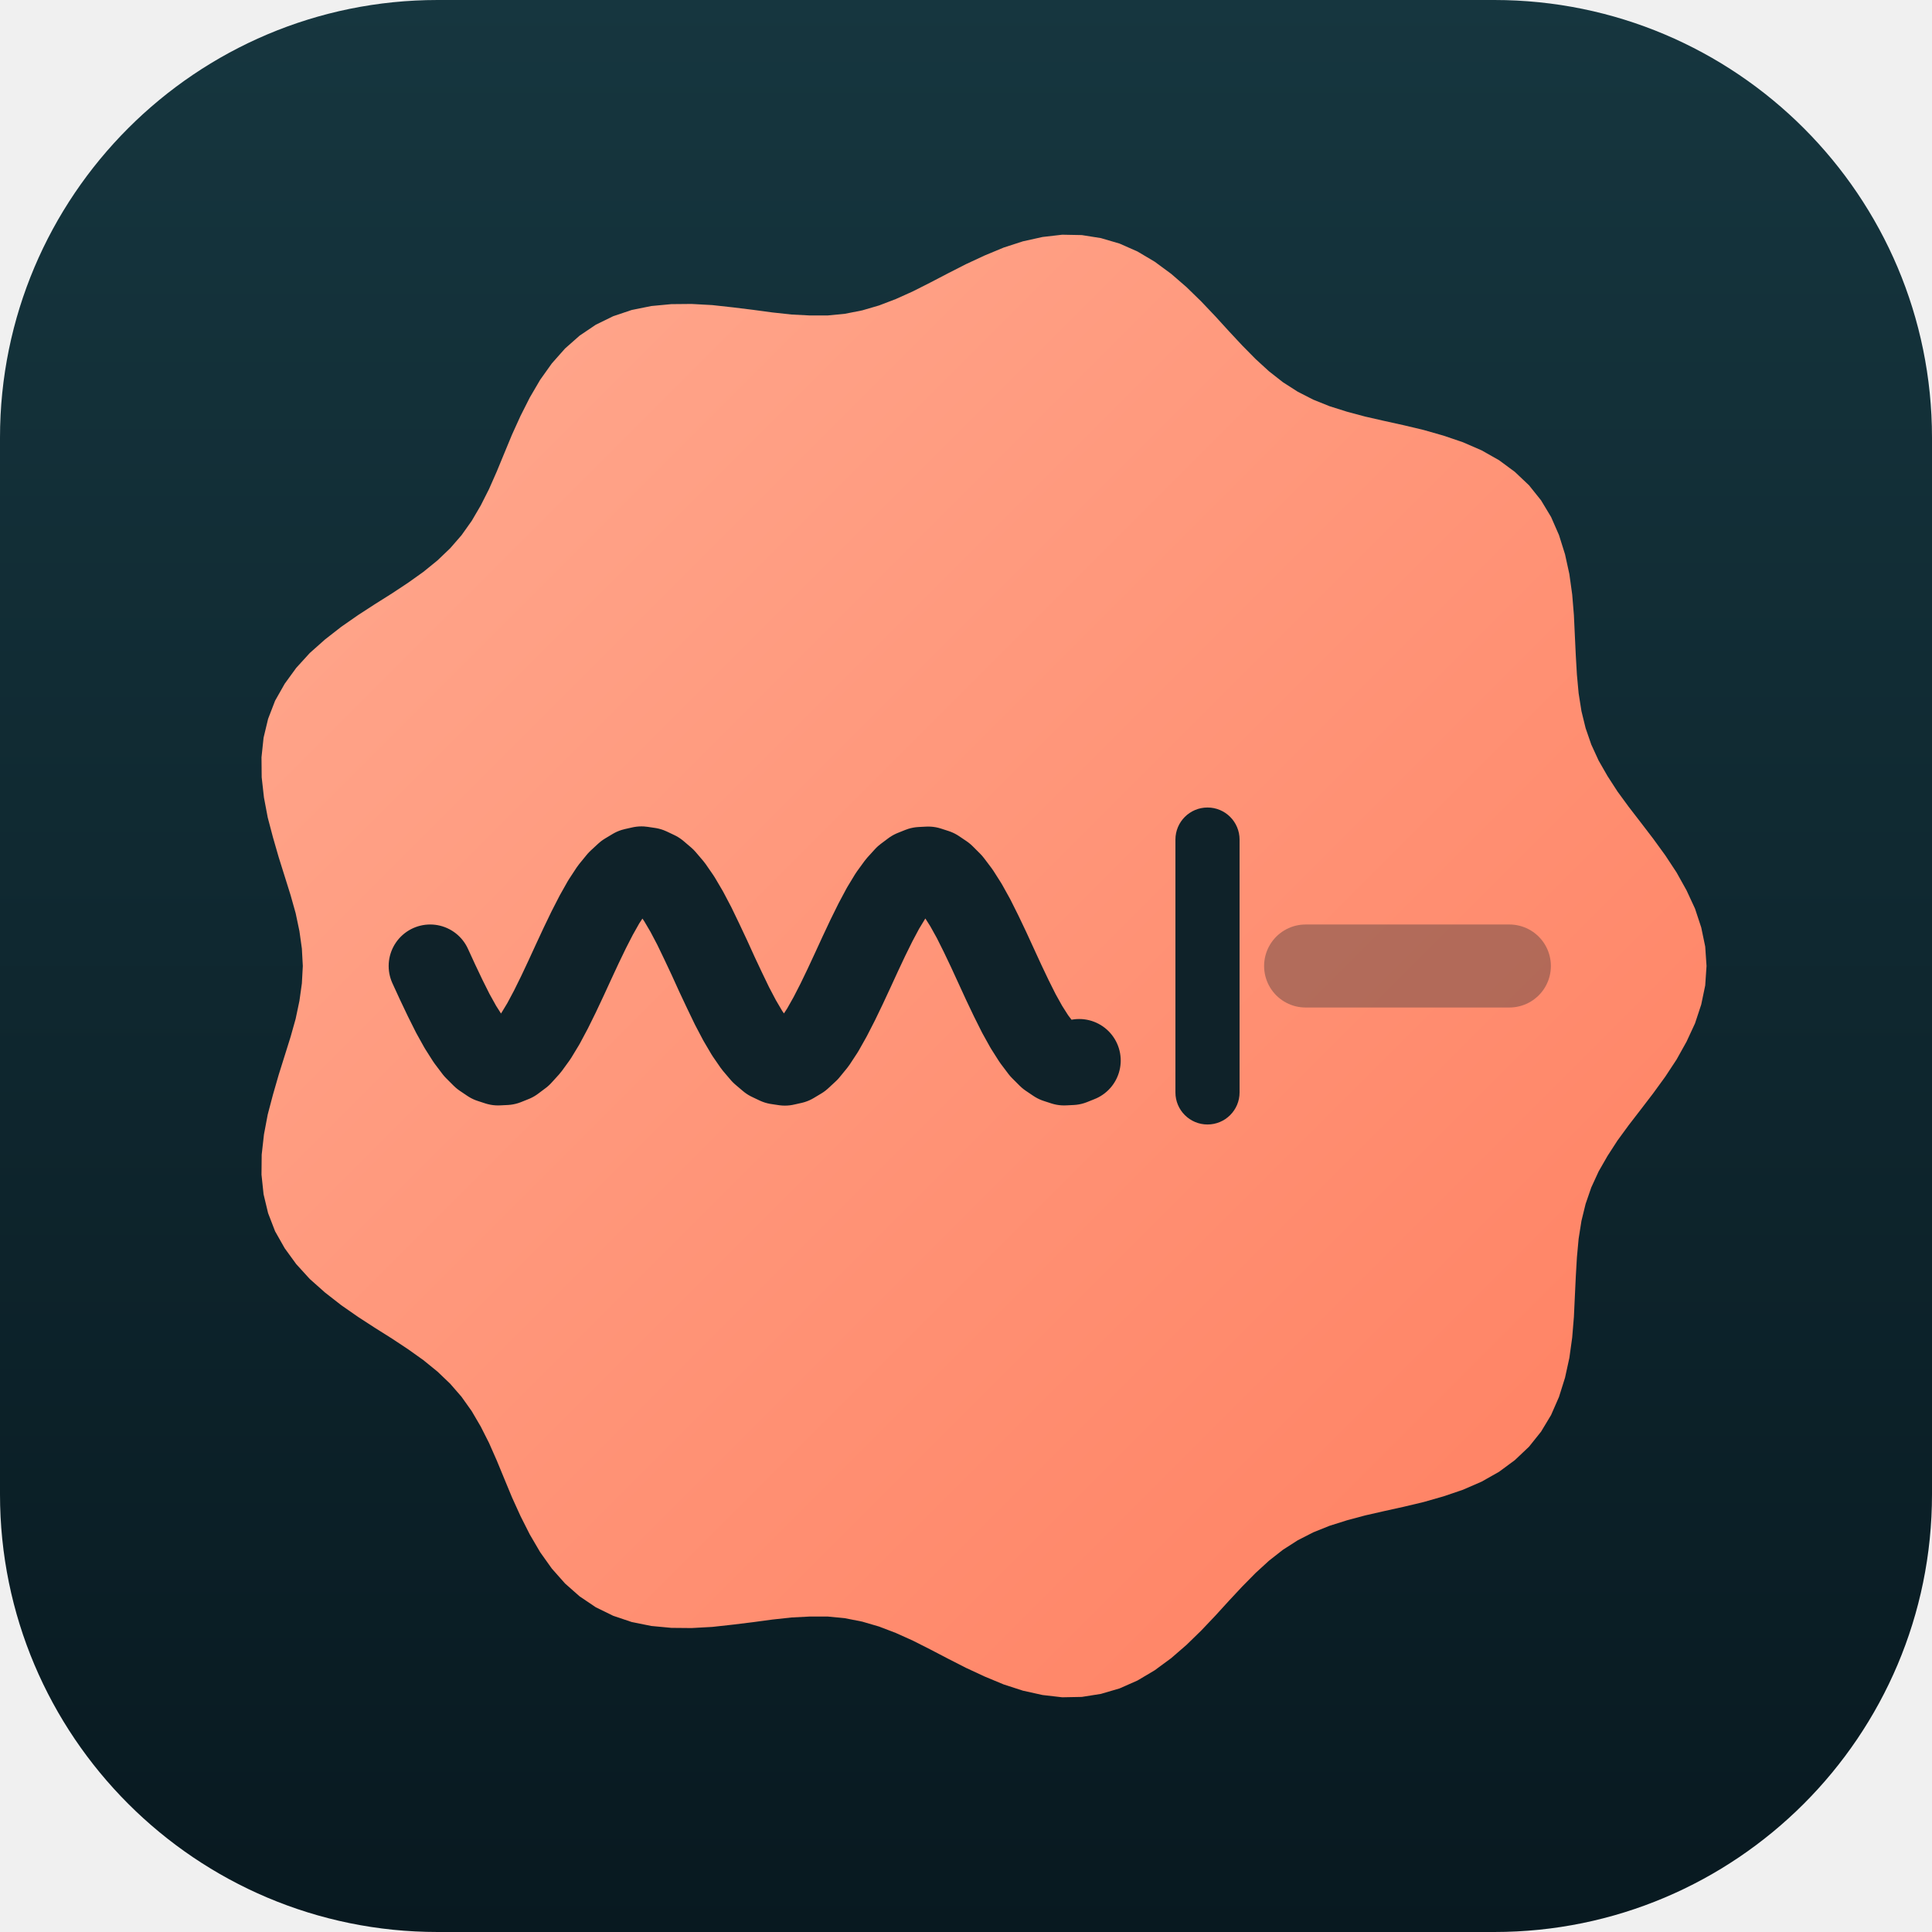
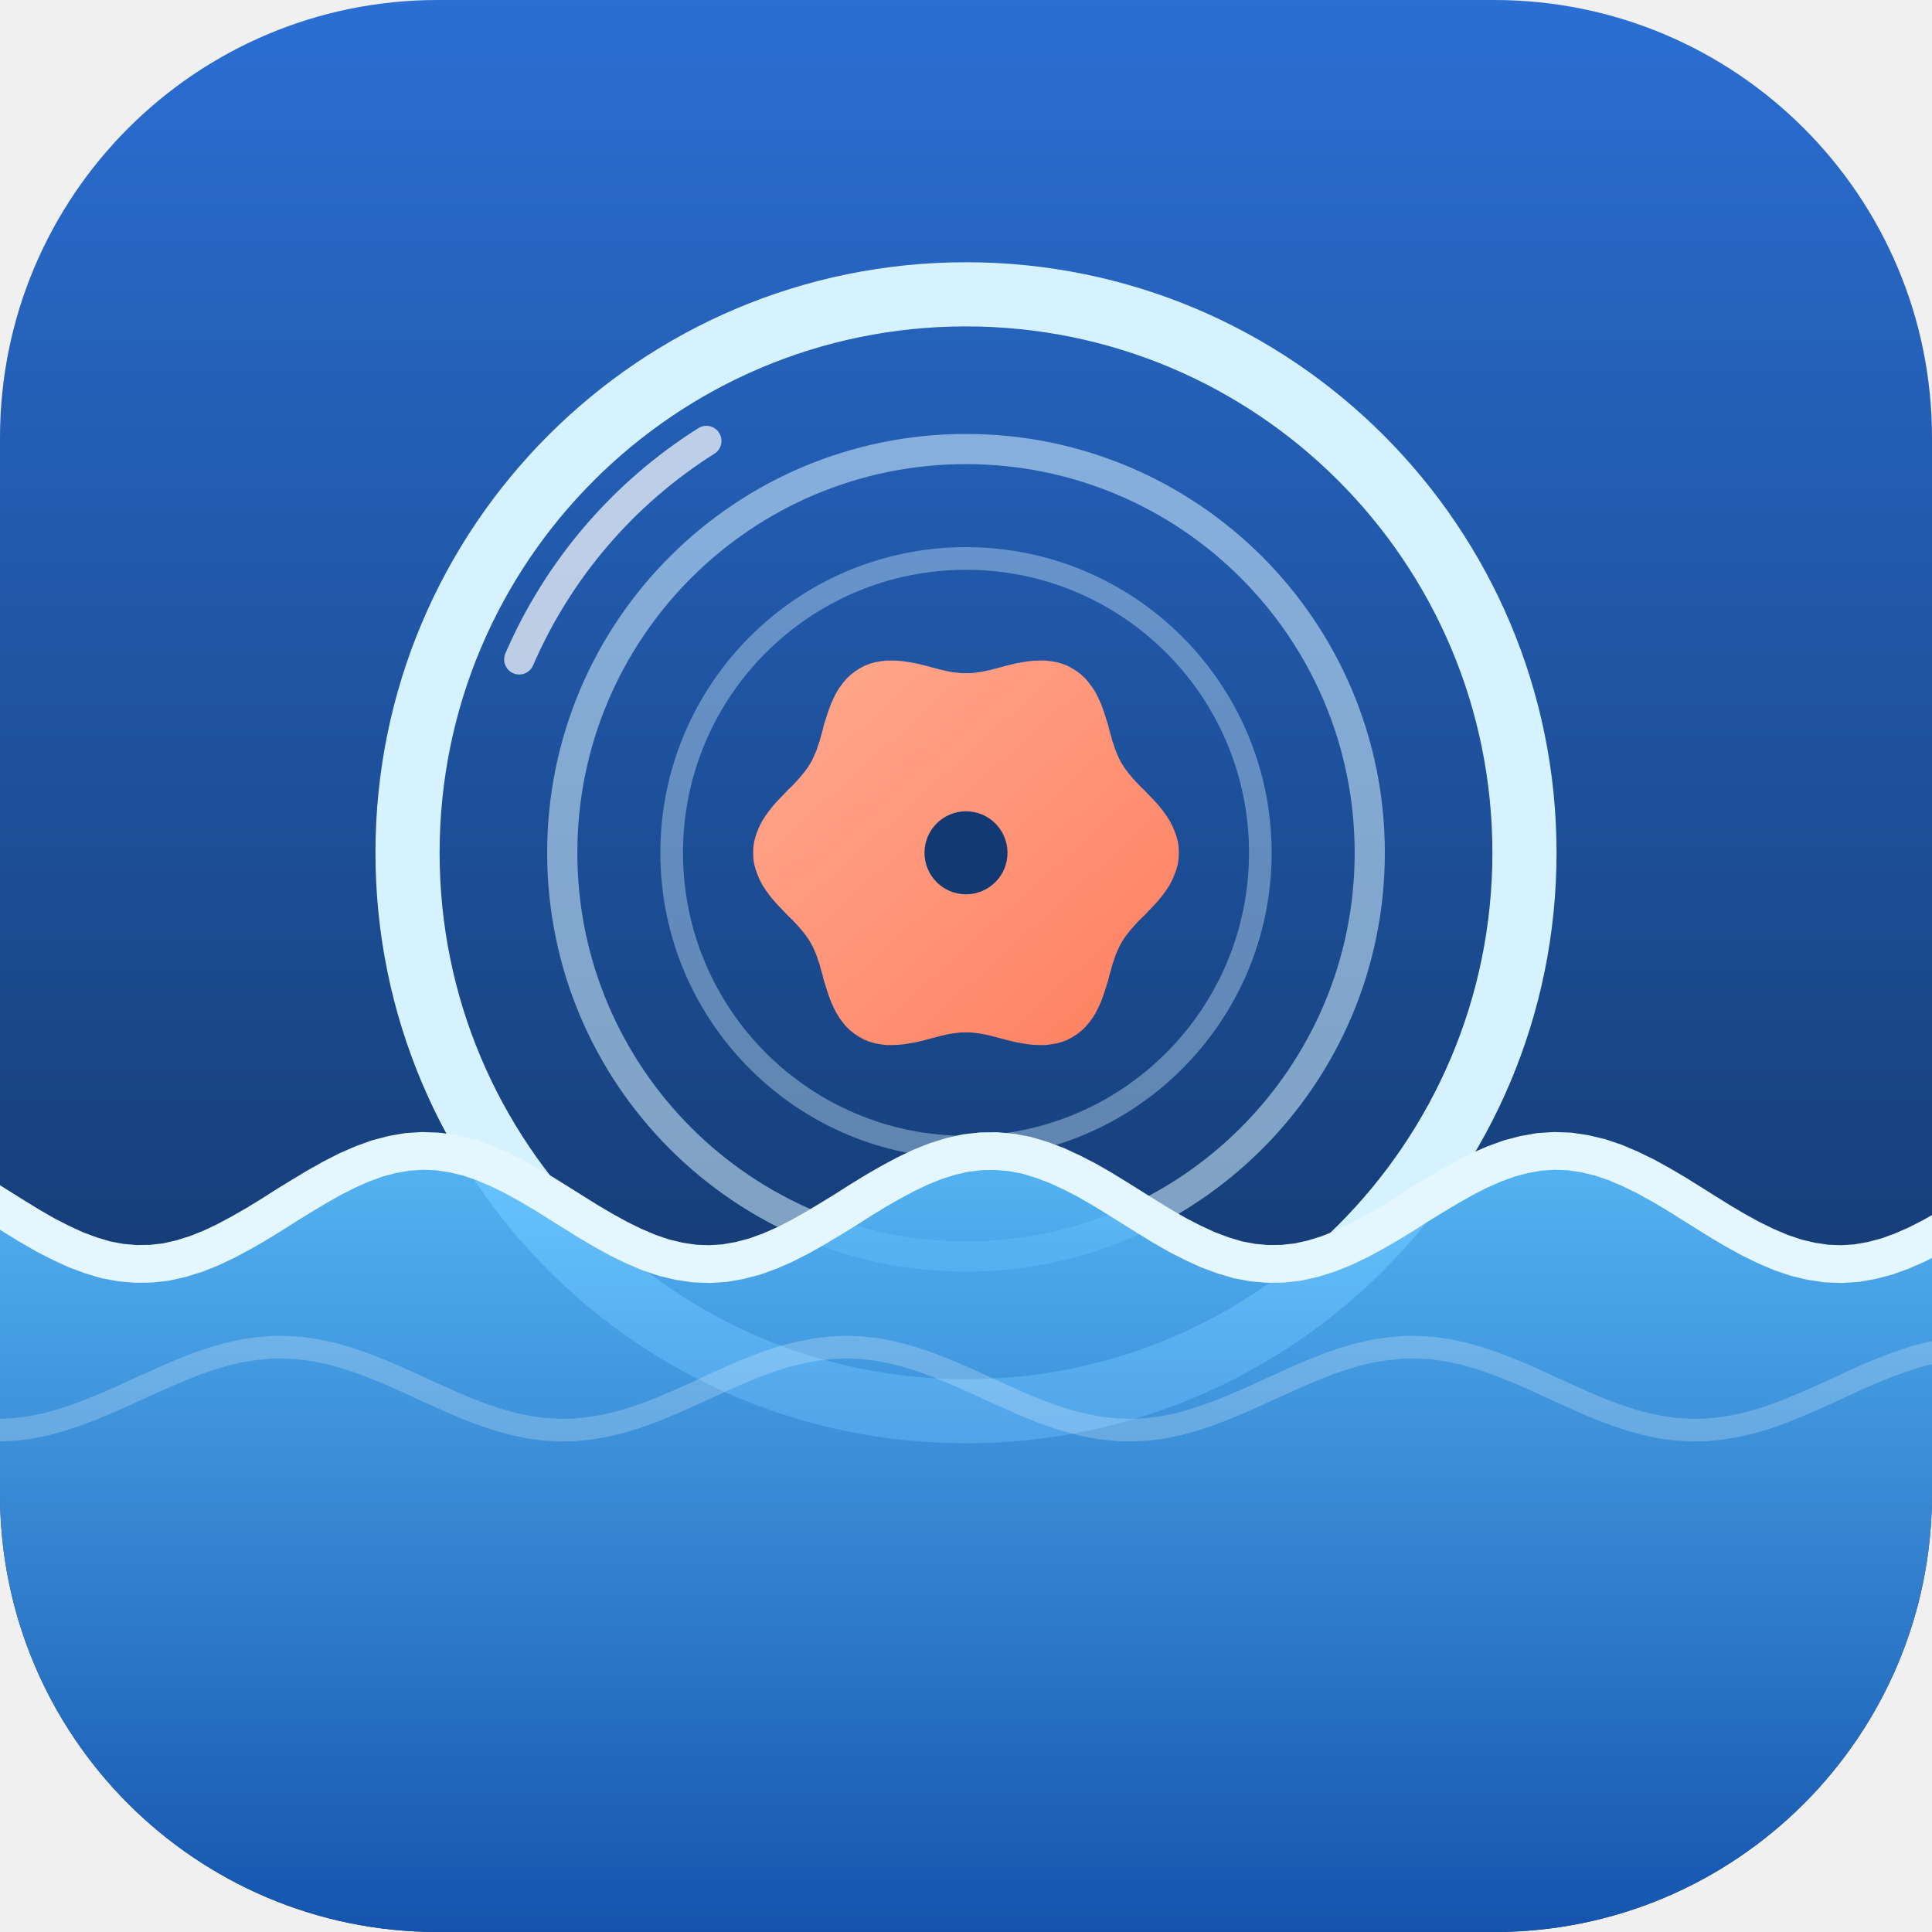
<svg xmlns="http://www.w3.org/2000/svg" width="1024" height="1024" viewBox="0 0 1024 1024">
  <defs>
    <linearGradient id="bg" x1="0" y1="0" x2="0" y2="1">
-       <stop offset="0" stop-color="#16363f" />
-       <stop offset="1" stop-color="#081920" />
+       <stop offset="0" stop-color="#2b6fd4" />
+       <stop offset="1" stop-color="#0a2447" />
+     </linearGradient>
+     <linearGradient id="water" x1="0" y1="0" x2="0" y2="1">
+       <stop offset="0" stop-color="#5bc0ff" />
+       <stop offset="1" stop-color="#1457b8" />
    </linearGradient>
    <linearGradient id="cookie" x1="0" y1="0" x2="1" y2="1">
      <stop offset="0" stop-color="#ffaa90" />
      <stop offset="1" stop-color="#ff7e5f" />
    </linearGradient>
+     <clipPath id="tile">
+       <rect width="1024" height="1024" rx="232" />
+     </clipPath>
  </defs>
-   <rect width="1024" height="1024" rx="232" fill="url(#bg)" />
-   <path d="M512.0 140.0L521.9 135.4L532.0 131.2L542.2 127.9L552.6 125.6L563.0 124.4L573.4 124.6L583.5 126.2L593.4 129.1L602.9 133.3L612.0 138.7L620.7 145.1L628.9 152.2L636.7 159.8L644.2 167.7L651.4 175.6L658.4 183.1L665.5 190.3L672.6 196.8L680.0 202.6L687.8 207.6L696.0 211.8L704.7 215.3L713.9 218.2L723.6 220.8L733.7 223.1L744.1 225.4L754.6 227.9L765.1 230.9L775.4 234.4L785.3 238.7L794.5 243.9L802.9 250.1L810.4 257.2L816.8 265.2L822.1 274.0L826.3 283.6L829.5 293.8L831.8 304.3L833.3 315.1L834.2 326.0L834.7 336.8L835.2 347.3L835.8 357.6L836.7 367.4L838.2 376.9L840.4 385.9L843.4 394.6L847.3 403.1L852.0 411.3L857.3 419.5L863.3 427.7L869.7 436.0L876.2 444.5L882.6 453.3L888.6 462.4L893.9 471.9L898.4 481.6L901.7 491.6L903.8 501.7L904.5 512.0L903.8 522.3L901.7 532.4L898.4 542.4L893.9 552.1L888.6 561.6L882.6 570.7L876.2 579.5L869.7 588.0L863.3 596.3L857.3 604.5L852.0 612.7L847.3 620.9L843.4 629.4L840.4 638.1L838.2 647.1L836.7 656.6L835.8 666.4L835.2 676.7L834.7 687.2L834.2 698.0L833.3 708.9L831.8 719.7L829.5 730.2L826.3 740.4L822.1 750.0L816.8 758.8L810.4 766.8L802.9 773.9L794.5 780.1L785.3 785.3L775.4 789.6L765.1 793.1L754.6 796.1L744.1 798.6L733.7 800.9L723.6 803.2L713.9 805.8L704.7 808.7L696.0 812.2L687.8 816.4L680.0 821.4L672.6 827.2L665.5 833.7L658.4 840.9L651.4 848.4L644.2 856.3L636.7 864.2L628.9 871.8L620.7 878.9L612.0 885.3L602.9 890.7L593.4 894.9L583.5 897.8L573.4 899.4L563.0 899.6L552.6 898.4L542.2 896.1L532.0 892.8L521.9 888.6L512.0 884.0L502.4 879.1L493.0 874.2L483.9 869.6L474.8 865.5L465.9 862.1L457.0 859.5L447.9 857.7L438.7 856.8L429.2 856.8L419.5 857.3L409.4 858.4L399.0 859.8L388.4 861.1L377.5 862.3L366.6 862.9L355.8 862.8L345.2 861.8L334.8 859.7L325.0 856.4L315.8 851.9L307.2 846.1L299.5 839.3L292.5 831.4L286.3 822.7L280.8 813.3L275.9 803.6L271.4 793.7L267.3 783.8L263.3 774.1L259.2 764.8L254.8 756.1L250.0 747.9L244.6 740.3L238.6 733.4L231.9 727.0L224.4 720.9L216.4 715.2L207.8 709.5L198.9 703.9L189.8 698.0L180.9 691.8L172.3 685.1L164.2 677.9L157.0 670.0L150.9 661.6L145.8 652.6L142.1 643.0L139.7 633.0L138.6 622.6L138.7 612.0L139.9 601.3L141.9 590.7L144.7 580.1L147.7 569.7L150.9 559.5L154.0 549.6L156.7 540.0L158.7 530.5L160.0 521.2L160.5 512.0L160.0 502.8L158.7 493.5L156.7 484.0L154.0 474.4L150.9 464.5L147.7 454.3L144.7 443.9L141.9 433.3L139.9 422.7L138.7 412.0L138.6 401.4L139.7 391.0L142.1 381.0L145.8 371.4L150.9 362.4L157.0 354.0L164.2 346.1L172.3 338.9L180.9 332.2L189.8 326.0L198.9 320.1L207.8 314.5L216.4 308.8L224.4 303.1L231.9 297.0L238.6 290.6L244.6 283.7L250.0 276.1L254.8 267.9L259.2 259.2L263.3 249.9L267.3 240.2L271.4 230.3L275.9 220.4L280.8 210.7L286.3 201.3L292.5 192.6L299.5 184.7L307.2 177.9L315.8 172.1L325.0 167.6L334.8 164.3L345.2 162.2L355.8 161.2L366.6 161.1L377.5 161.7L388.4 162.9L399.0 164.2L409.4 165.6L419.5 166.7L429.2 167.2L438.7 167.2L447.9 166.3L457.0 164.5L465.9 161.9L474.8 158.5L483.9 154.4L493.0 149.8L502.4 144.9Z" fill="url(#cookie)" />
-   <path d="M228.0 512.0L232.0 520.7L236.0 529.1L240.0 537.1L244.0 544.3L248.0 550.6L252.0 555.9L256.0 559.9L260.0 562.6L264.0 563.9L268.0 563.7L272.0 562.1L276.0 559.1L280.0 554.7L284.0 549.2L288.0 542.6L292.0 535.1L296.0 527.0L300.0 518.5L304.0 509.8L308.0 501.2L312.0 492.9L316.0 485.1L320.0 478.0L324.0 471.9L328.0 467.0L332.0 463.3L336.0 460.9L340.0 460.0L344.0 460.6L348.0 462.5L352.0 465.9L356.0 470.6L360.0 476.4L364.0 483.2L368.0 490.8L372.0 499.1L376.0 507.6L380.0 516.4L384.0 524.9L388.0 533.2L392.0 540.8L396.0 547.6L400.0 553.4L404.0 558.1L408.0 561.5L412.0 563.4L416.0 564.0L420.0 563.1L424.0 560.7L428.0 557.0L432.0 552.1L436.0 546.0L440.0 538.9L444.0 531.1L448.0 522.8L452.0 514.2L456.0 505.5L460.0 497.0L464.0 488.9L468.0 481.4L472.0 474.8L476.0 469.3L480.0 464.9L484.0 461.9L488.0 460.3L492.0 460.1L496.0 461.4L500.0 464.1L504.0 468.1L508.0 473.4L512.0 479.7L516.0 486.9L520.0 494.9L524.0 503.3L528.0 512.0L532.0 520.7L536.0 529.1L540.0 537.1L544.0 544.3L548.0 550.6L552.0 555.9L556.0 559.9L560.0 562.6L564.0 563.9L568.0 563.7L572.0 562.1" fill="none" stroke="#0f2229" stroke-width="44.0" stroke-linecap="round" stroke-linejoin="round" />
-   <rect x="623.0" y="428.0" width="34.0" height="168.0" rx="17.0" fill="#0f2229" />
-   <line x1="692.0" y1="512.0" x2="800.0" y2="512.0" stroke="#0f2229" stroke-opacity=".32" stroke-width="44.0" stroke-linecap="round" />
+   <g clip-path="url(#tile)">
+     <rect width="1024" height="1024" fill="url(#bg)" />
+     <circle cx="512.0" cy="452.0" r="296.0" fill="none" stroke="#d7f2ff" stroke-width="34" />
+     <circle cx="512.0" cy="452.0" r="214.0" fill="none" stroke="#d7f2ff" stroke-opacity="0.55" stroke-width="16.0" />
+     <circle cx="512.0" cy="452.0" r="156.0" fill="none" stroke="#d7f2ff" stroke-opacity="0.38" stroke-width="12.0" />
+     <path d="M275.2 349.5 A258.0 258.0 0 0 1 374.4 233.7" fill="none" stroke="#ffffff" stroke-opacity=".7" stroke-width="16" stroke-linecap="round" />
+     <path d="M512.0 356.8L514.5 356.8L517.0 356.5L519.5 356.2L522.1 355.7L524.8 355.1L527.5 354.4L530.2 353.7L533.1 352.9L536.0 352.2L538.9 351.5L541.9 351.0L545.0 350.5L548.1 350.2L551.1 350.1L554.2 350.1L557.2 350.5L560.2 351.0L563.0 351.8L565.8 352.9L568.4 354.3L570.9 355.9L573.2 357.7L575.4 359.8L577.3 362.1L579.1 364.5L580.7 367.1L582.1 369.9L583.4 372.7L584.5 375.6L585.5 378.5L586.4 381.4L587.3 384.2L588.0 387.1L588.8 389.8L589.5 392.5L590.4 395.1L591.2 397.6L592.2 399.9L593.2 402.2L594.4 404.4L595.7 406.5L597.2 408.6L598.8 410.6L600.5 412.6L602.3 414.6L604.2 416.6L606.3 418.6L608.3 420.7L610.4 422.9L612.5 425.1L614.5 427.4L616.4 429.8L618.2 432.3L619.9 434.9L621.3 437.6L622.5 440.4L623.5 443.2L624.3 446.1L624.7 449.0L624.8 452.0L624.7 455.0L624.3 457.9L623.5 460.8L622.5 463.6L621.3 466.4L619.9 469.1L618.2 471.7L616.4 474.2L614.5 476.6L612.5 478.9L610.4 481.1L608.3 483.3L606.3 485.4L604.2 487.4L602.3 489.4L600.5 491.4L598.8 493.4L597.2 495.4L595.7 497.5L594.4 499.6L593.2 501.8L592.2 504.1L591.2 506.4L590.4 508.9L589.5 511.5L588.8 514.2L588.0 516.9L587.3 519.8L586.4 522.6L585.5 525.5L584.5 528.4L583.4 531.3L582.1 534.1L580.7 536.9L579.1 539.5L577.3 541.9L575.4 544.2L573.2 546.3L570.9 548.1L568.4 549.7L565.8 551.1L563.0 552.2L560.2 553.0L557.2 553.5L554.2 553.9L551.1 553.9L548.1 553.8L545.0 553.5L541.9 553.0L538.9 552.5L536.0 551.8L533.1 551.1L530.2 550.3L527.5 549.6L524.8 548.9L522.1 548.3L519.5 547.8L517.0 547.5L514.5 547.2L512.0 547.2L509.5 547.2L507.0 547.5L504.5 547.8L501.9 548.3L499.2 548.9L496.5 549.6L493.8 550.3L490.9 551.1L488.0 551.8L485.1 552.5L482.1 553.0L479.0 553.5L475.9 553.8L472.9 553.9L469.8 553.9L466.8 553.5L463.8 553.0L461.0 552.2L458.2 551.1L455.6 549.7L453.1 548.1L450.8 546.3L448.6 544.2L446.7 541.9L444.9 539.5L443.3 536.9L441.9 534.1L440.6 531.3L439.5 528.4L438.5 525.5L437.6 522.6L436.7 519.8L436.0 516.9L435.2 514.2L434.5 511.5L433.6 508.9L432.8 506.4L431.8 504.1L430.8 501.8L429.6 499.6L428.3 497.5L426.8 495.4L425.2 493.4L423.5 491.4L421.7 489.4L419.8 487.4L417.7 485.4L415.7 483.3L413.6 481.1L411.5 478.9L409.5 476.6L407.6 474.2L405.8 471.7L404.1 469.1L402.7 466.4L401.5 463.6L400.5 460.8L399.7 457.9L399.3 455.0L399.2 452.0L399.3 449.0L399.7 446.1L400.5 443.2L401.5 440.4L402.7 437.6L404.1 434.9L405.8 432.3L407.6 429.8L409.5 427.4L411.5 425.1L413.6 422.9L415.7 420.7L417.7 418.6L419.8 416.6L421.7 414.6L423.5 412.6L425.2 410.6L426.8 408.6L428.3 406.5L429.6 404.4L430.8 402.2L431.8 399.9L432.8 397.6L433.6 395.1L434.5 392.5L435.2 389.8L436.0 387.1L436.7 384.2L437.6 381.4L438.5 378.5L439.5 375.6L440.6 372.7L441.9 369.9L443.3 367.1L444.9 364.5L446.7 362.1L448.6 359.8L450.8 357.7L453.1 355.9L455.6 354.3L458.2 352.9L461.0 351.8L463.8 351.0L466.8 350.5L469.8 350.1L472.9 350.1L475.9 350.2L479.0 350.5L482.1 351.0L485.1 351.5L488.0 352.2L490.9 352.9L493.8 353.7L496.5 354.4L499.2 355.1L501.9 355.7L504.5 356.2L507.0 356.5L509.5 356.8Z" fill="url(#cookie)" />
+     <circle cx="512.0" cy="452.0" r="22" fill="#123a72" />
+     <path d="M-8.0 635.0L0.0 640.0L8.0 645.0L16.0 649.9L24.0 654.5L32.0 658.6L40.0 662.3L48.0 665.3L56.0 667.7L64.0 669.2L72.0 669.9L80.0 669.8L88.0 668.9L96.0 667.1L104.0 664.6L112.0 661.4L120.0 657.6L128.0 653.3L136.0 648.7L144.0 643.8L152.0 638.7L160.0 633.8L168.0 629.0L176.0 624.5L184.0 620.4L192.0 616.9L200.0 614.0L208.0 611.9L216.0 610.5L224.0 610.0L232.0 610.3L240.0 611.5L248.0 613.4L256.0 616.1L264.0 619.5L272.0 623.4L280.0 627.8L288.0 632.5L296.0 637.5L304.0 642.5L312.0 647.5L320.0 652.2L328.0 656.6L336.0 660.5L344.0 663.9L352.0 666.6L360.0 668.5L368.0 669.7L376.0 670.0L384.0 669.5L392.0 668.1L400.0 666.0L408.0 663.1L416.0 659.6L424.0 655.5L432.0 651.0L440.0 646.2L448.0 641.3L456.0 636.2L464.0 631.3L472.0 626.7L480.0 622.4L488.0 618.6L496.0 615.4L504.0 612.9L512.0 611.1L520.0 610.2L528.0 610.1L536.0 610.8L544.0 612.3L552.0 614.7L560.0 617.7L568.0 621.4L576.0 625.5L584.0 630.1L592.0 635.0L600.0 640.0L608.0 645.0L616.0 649.9L624.0 654.5L632.0 658.6L640.0 662.3L648.0 665.3L656.0 667.7L664.0 669.2L672.0 669.9L680.0 669.8L688.0 668.9L696.0 667.1L704.0 664.6L712.0 661.4L720.0 657.6L728.0 653.3L736.0 648.7L744.0 643.8L752.0 638.7L760.0 633.8L768.0 629.0L776.0 624.5L784.0 620.4L792.0 616.9L800.0 614.0L808.0 611.9L816.0 610.5L824.0 610.0L832.0 610.3L840.0 611.5L848.0 613.4L856.0 616.1L864.0 619.5L872.0 623.4L880.0 627.8L888.0 632.5L896.0 637.5L904.0 642.5L912.0 647.5L920.0 652.2L928.0 656.6L936.0 660.5L944.0 663.9L952.0 666.6L960.0 668.5L968.0 669.7L976.0 670.0L984.0 669.5L992.0 668.1L1000.0 666.0L1008.0 663.1L1016.0 659.6L1024.0 655.5L1032.0 651.0L1032.0 1032.0L-8.0 1032.0Z" fill="url(#water)" fill-opacity=".9" />
+     <path d="M-8.0 757.8L0.0 758.0L8.0 757.6L16.0 756.6L24.0 755.0L32.0 752.8L40.0 750.2L48.0 747.2L56.0 743.9L64.0 740.4L72.0 736.7L80.0 733.1L88.0 729.5L96.0 726.1L104.0 722.9L112.0 720.2L120.0 717.8L128.0 716.0L136.0 714.8L144.0 714.1L152.0 714.1L160.0 714.6L168.0 715.8L176.0 717.5L184.0 719.8L192.0 722.5L200.0 725.6L208.0 728.9L216.0 732.5L224.0 736.2L232.0 739.8L240.0 743.4L248.0 746.8L256.0 749.8L264.0 752.5L272.0 754.7L280.0 756.4L288.0 757.5L296.0 758.0L304.0 757.9L312.0 757.1L320.0 755.8L328.0 754.0L336.0 751.6L344.0 748.8L352.0 745.6L360.0 742.2L368.0 738.6L376.0 734.9L384.0 731.2L392.0 727.7L400.0 724.4L408.0 721.5L416.0 718.9L424.0 716.9L432.0 715.3L440.0 714.4L448.0 714.0L456.0 714.3L464.0 715.1L472.0 716.6L480.0 718.6L488.0 721.1L496.0 724.0L504.0 727.2L512.0 730.7L520.0 734.3L528.0 738.0L536.0 741.6L544.0 745.1L552.0 748.3L560.0 751.2L568.0 753.6L576.0 755.6L584.0 757.0L592.0 757.8L600.0 758.0L608.0 757.6L616.0 756.6L624.0 755.0L632.0 752.8L640.0 750.2L648.0 747.2L656.0 743.9L664.0 740.4L672.0 736.7L680.0 733.1L688.0 729.5L696.0 726.1L704.0 722.9L712.0 720.2L720.0 717.8L728.0 716.0L736.0 714.8L744.0 714.1L752.0 714.1L760.0 714.6L768.0 715.8L776.0 717.5L784.0 719.8L792.0 722.5L800.0 725.6L808.0 728.9L816.0 732.5L824.0 736.2L832.0 739.8L840.0 743.4L848.0 746.8L856.0 749.8L864.0 752.5L872.0 754.7L880.0 756.4L888.0 757.5L896.0 758.0L904.0 757.9L912.0 757.1L920.0 755.8L928.0 754.0L936.0 751.6L944.0 748.8L952.0 745.6L960.0 742.2L968.0 738.6L976.0 734.9L984.0 731.2L992.0 727.7L1000.0 724.4L1008.0 721.5L1016.0 718.9L1024.0 716.9L1032.0 715.3" fill="none" stroke="#ffffff" stroke-opacity=".22" stroke-width="12" stroke-linecap="round" stroke-linejoin="round" />
+     <path d="M-8.0 635.0L0.0 640.0L8.0 645.0L16.0 649.9L24.0 654.5L32.0 658.6L40.0 662.3L48.0 665.3L56.0 667.7L64.0 669.2L72.0 669.9L80.0 669.8L88.0 668.9L96.0 667.1L104.0 664.6L112.0 661.4L120.0 657.6L128.0 653.3L136.0 648.7L144.0 643.8L152.0 638.7L160.0 633.8L168.0 629.0L176.0 624.5L184.0 620.4L192.0 616.9L200.0 614.0L208.0 611.9L216.0 610.5L224.0 610.0L232.0 610.3L240.0 611.5L248.0 613.4L256.0 616.1L264.0 619.5L272.0 623.4L280.0 627.8L288.0 632.5L296.0 637.5L304.0 642.5L312.0 647.5L320.0 652.2L328.0 656.6L336.0 660.5L344.0 663.9L352.0 666.6L360.0 668.5L368.0 669.7L376.0 670.0L384.0 669.5L392.0 668.1L400.0 666.0L408.0 663.1L416.0 659.6L424.0 655.5L432.0 651.0L440.0 646.2L448.0 641.3L456.0 636.2L464.0 631.3L472.0 626.7L480.0 622.4L488.0 618.6L496.0 615.4L504.0 612.9L512.0 611.1L520.0 610.2L528.0 610.1L536.0 610.8L544.0 612.3L552.0 614.7L560.0 617.7L568.0 621.4L576.0 625.5L584.0 630.1L592.0 635.0L600.0 640.0L608.0 645.0L616.0 649.9L624.0 654.5L632.0 658.6L640.0 662.3L648.0 665.3L656.0 667.7L664.0 669.2L672.0 669.9L680.0 669.8L688.0 668.9L696.0 667.1L704.0 664.6L712.0 661.4L720.0 657.6L728.0 653.3L736.0 648.7L744.0 643.8L752.0 638.7L760.0 633.8L768.0 629.0L776.0 624.5L784.0 620.4L792.0 616.9L800.0 614.0L808.0 611.9L816.0 610.5L824.0 610.0L832.0 610.3L840.0 611.5L848.0 613.4L856.0 616.1L864.0 619.5L872.0 623.4L880.0 627.8L888.0 632.5L896.0 637.5L904.0 642.5L912.0 647.5L920.0 652.2L928.0 656.6L936.0 660.5L944.0 663.9L952.0 666.6L960.0 668.5L968.0 669.7L976.0 670.0L984.0 669.5L992.0 668.1L1000.0 666.0L1008.0 663.1L1016.0 659.6L1024.0 655.5L1032.0 651.0" fill="none" stroke="#e4f7ff" stroke-width="20" stroke-linecap="round" stroke-linejoin="round" />
+   </g>
</svg>
